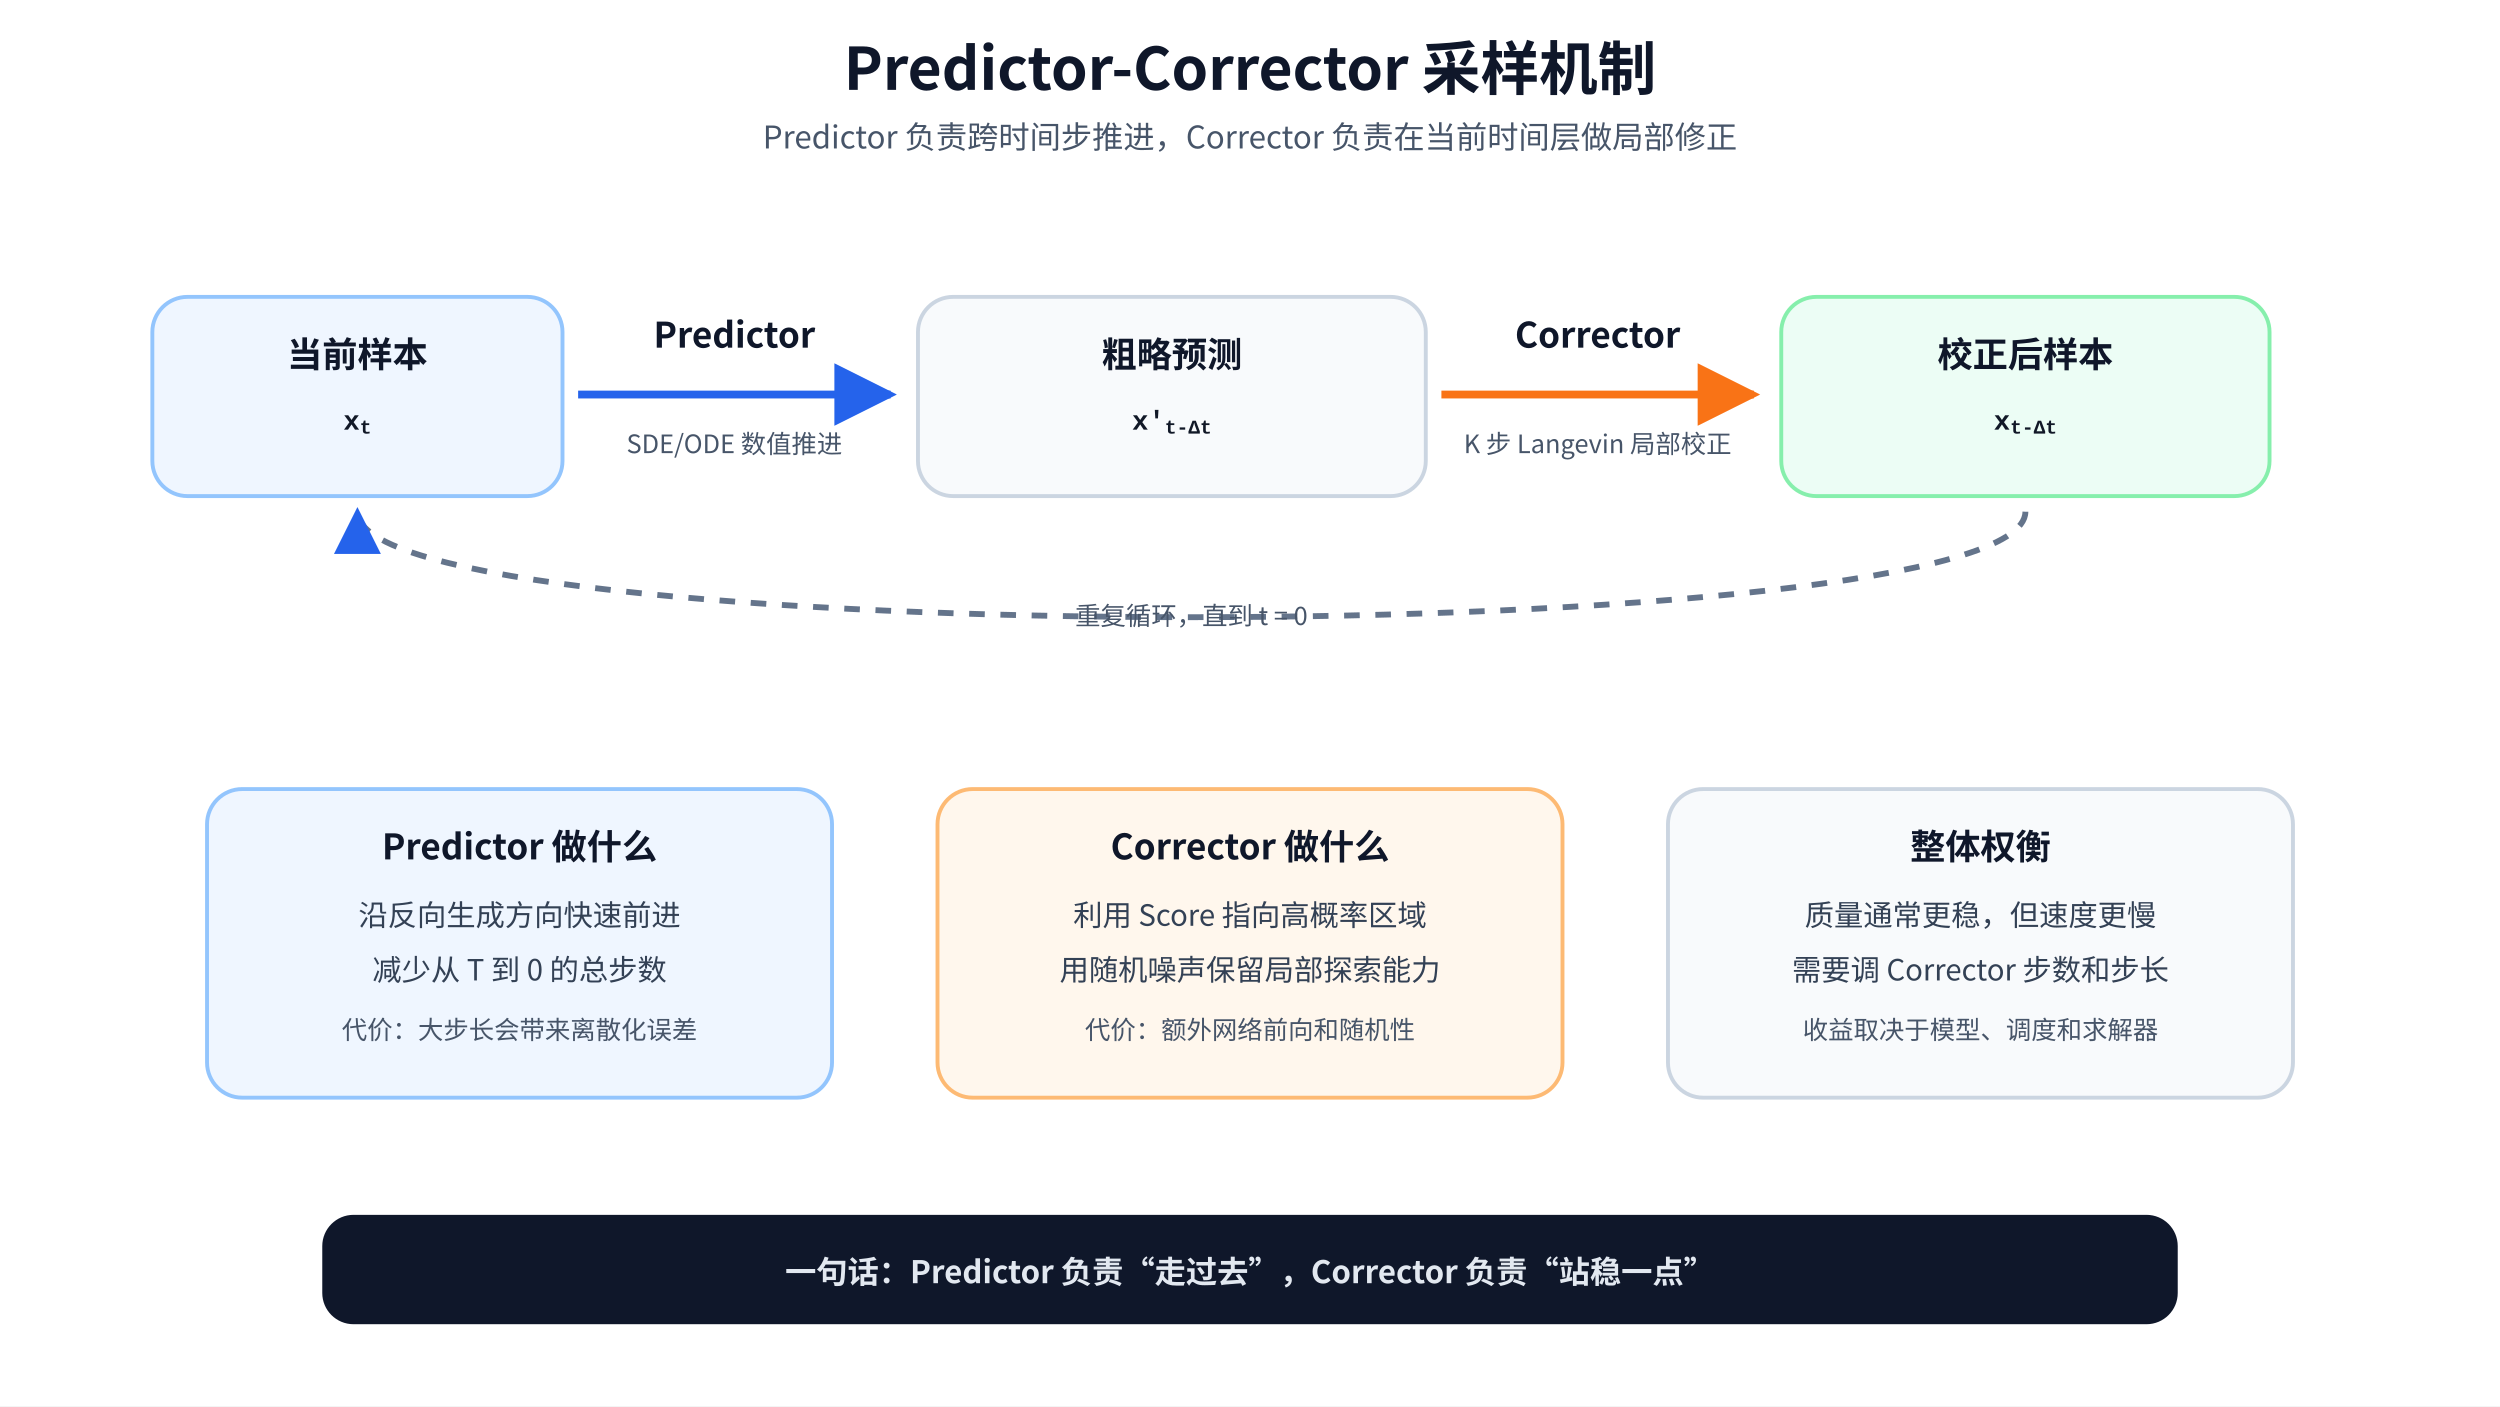
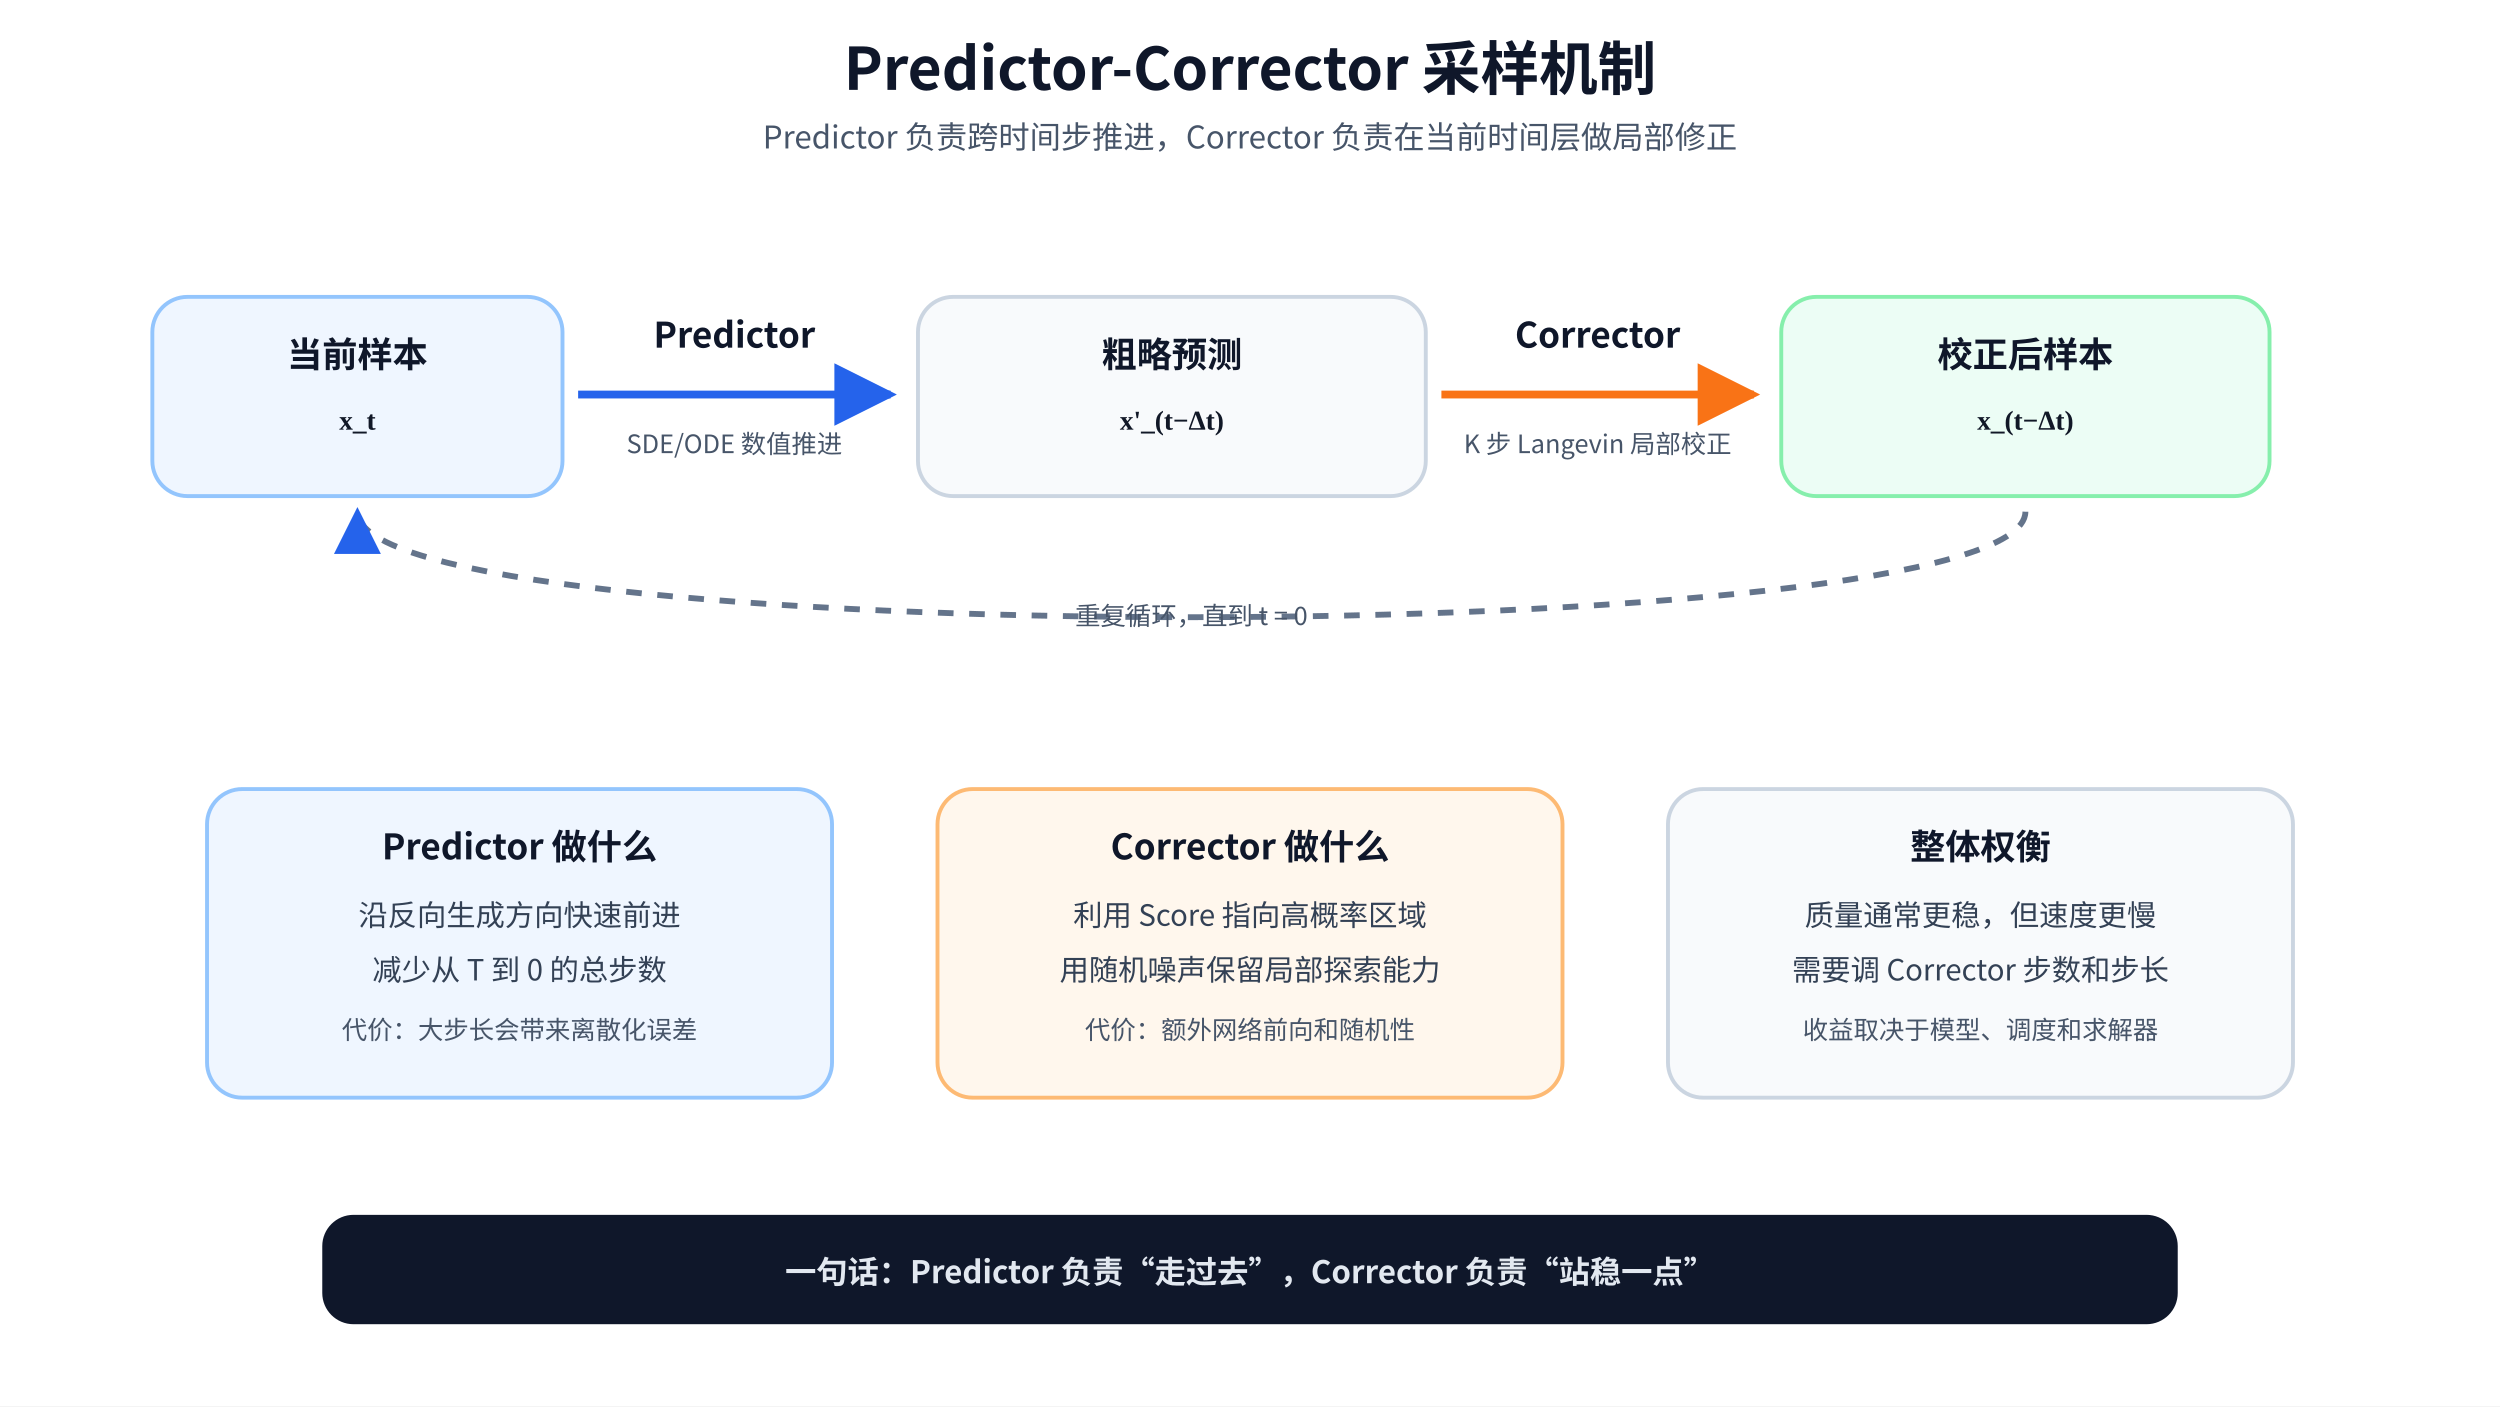
<svg xmlns="http://www.w3.org/2000/svg" width="1280" height="720" viewBox="0 0 1280 720">
  <defs>
    <marker id="arrowBlue" viewBox="0 0 10 10" refX="9" refY="5" markerWidth="8" markerHeight="8" orient="auto">
      <path d="M 0 0 L 10 5 L 0 10 z" fill="#2563eb" />
    </marker>
    <marker id="arrowOrange" viewBox="0 0 10 10" refX="9" refY="5" markerWidth="8" markerHeight="8" orient="auto">
      <path d="M 0 0 L 10 5 L 0 10 z" fill="#f97316" />
    </marker>
    <style>
      .title { font: 700 30px "PingFang SC","Microsoft YaHei","Noto Sans CJK SC",Arial,sans-serif; fill: #0f172a; }
      .subtitle { font: 500 16px "PingFang SC","Microsoft YaHei","Noto Sans CJK SC",Arial,sans-serif; fill: #475569; }
      .label { font: 700 18px "PingFang SC","Microsoft YaHei","Noto Sans CJK SC",Arial,sans-serif; fill: #0f172a; }
      .body { font: 500 15px "PingFang SC","Microsoft YaHei","Noto Sans CJK SC",Arial,sans-serif; fill: #334155; }
      .small { font: 500 13px "PingFang SC","Microsoft YaHei","Noto Sans CJK SC",Arial,sans-serif; fill: #475569; }
-       .code { font: 600 14px "Menlo","Consolas","Courier New",monospace; fill: #111827; }
+       .code { font: 600 14px "Arial Unicode MS","STIXGeneral","Times New Roman","PingFang SC",serif; fill: #111827; }
    </style>
  </defs>
  <rect width="1280" height="720" fill="#ffffff" />
  <text x="640" y="46" text-anchor="middle" class="title">Predictor-Corrector 采样机制</text>
  <text x="640" y="76" text-anchor="middle" class="subtitle">Predictor 负责跨时间步推进，Corrector 负责在当前时间层做局部修正</text>
  <rect x="78" y="152" width="210" height="102" rx="18" fill="#eff6ff" stroke="#93c5fd" stroke-width="2" />
  <text x="183" y="188" text-anchor="middle" class="label">当前样本</text>
-   <text x="183" y="220" text-anchor="middle" class="code">x<tspan baseline-shift="sub" font-size="10">t</tspan>
-   </text>
+   <text x="183" y="220" text-anchor="middle" class="code">x_t</text>
  <path d="M 296 202 L 456 202" fill="none" stroke="#2563eb" stroke-width="4" marker-end="url(#arrowBlue)" />
  <text x="376" y="178" text-anchor="middle" class="label" fill="#2563eb">Predictor</text>
  <text x="376" y="232" text-anchor="middle" class="small">SDE/ODE 数值推进</text>
  <rect x="470" y="152" width="260" height="102" rx="18" fill="#f8fafc" stroke="#cbd5e1" stroke-width="2" />
  <text x="600" y="188" text-anchor="middle" class="label">粗略预测</text>
-   <text x="600" y="220" text-anchor="middle" class="code">x'<tspan baseline-shift="sub" font-size="10">t-Δt</tspan>
-   </text>
+   <text x="600" y="220" text-anchor="middle" class="code">x'_(t−Δt)</text>
  <path d="M 738 202 L 898 202" fill="none" stroke="#f97316" stroke-width="4" marker-end="url(#arrowOrange)" />
  <text x="818" y="178" text-anchor="middle" class="label" fill="#f97316">Corrector</text>
  <text x="818" y="232" text-anchor="middle" class="small">K 步 Langevin 局部校正</text>
  <rect x="912" y="152" width="250" height="102" rx="18" fill="#ecfdf5" stroke="#86efac" stroke-width="2" />
  <text x="1037" y="188" text-anchor="middle" class="label">校正后样本</text>
-   <text x="1037" y="220" text-anchor="middle" class="code">x<tspan baseline-shift="sub" font-size="10">t-Δt</tspan>
-   </text>
+   <text x="1037" y="220" text-anchor="middle" class="code">x_(t−Δt)</text>
  <path d="M 1037 262 C 1037 334, 183 334, 183 262" fill="none" stroke="#64748b" stroke-width="3" stroke-dasharray="8 8" marker-end="url(#arrowBlue)" />
  <text x="610" y="320" text-anchor="middle" class="small">重复循环，直到 t = 0</text>
  <rect x="106" y="404" width="320" height="158" rx="18" fill="#eff6ff" stroke="#93c5fd" stroke-width="2" />
  <text x="266" y="440" text-anchor="middle" class="label">Predictor 做什么</text>
  <text x="266" y="474" text-anchor="middle" class="body">沿反向生成方向快速前进</text>
  <text x="266" y="502" text-anchor="middle" class="body">减少从 T 到 0 的总步数</text>
  <text x="266" y="532" text-anchor="middle" class="small">代价：大步长会带来离散化误差</text>
  <rect x="480" y="404" width="320" height="158" rx="18" fill="#fff7ed" stroke="#fdba74" stroke-width="2" />
  <text x="640" y="440" text-anchor="middle" class="label">Corrector 做什么</text>
  <text x="640" y="474" text-anchor="middle" class="body">利用 Score 指向高概率区域</text>
  <text x="640" y="502" text-anchor="middle" class="body">用随机噪声保留局部探索能力</text>
  <text x="640" y="532" text-anchor="middle" class="small">代价：额外网络前向和随机性</text>
  <rect x="854" y="404" width="320" height="158" rx="18" fill="#f8fafc" stroke="#cbd5e1" stroke-width="2" />
  <text x="1014" y="440" text-anchor="middle" class="label">整体权衡</text>
  <text x="1014" y="474" text-anchor="middle" class="body">质量通常更稳，但速度更慢</text>
  <text x="1014" y="502" text-anchor="middle" class="body">需要调 Corrector 步数和步长</text>
  <text x="1014" y="532" text-anchor="middle" class="small">收益取决于模型、调度和求解器</text>
  <rect x="165" y="622" width="950" height="56" rx="16" fill="#0f172a" />
  <text x="640" y="657" text-anchor="middle" style="font:600 16px 'PingFang SC','Microsoft YaHei','Noto Sans CJK SC',Arial,sans-serif; fill:#e2e8f0;">一句话：Predictor 负责“走过去”，Corrector 负责“站稳一点”</text>
</svg>
